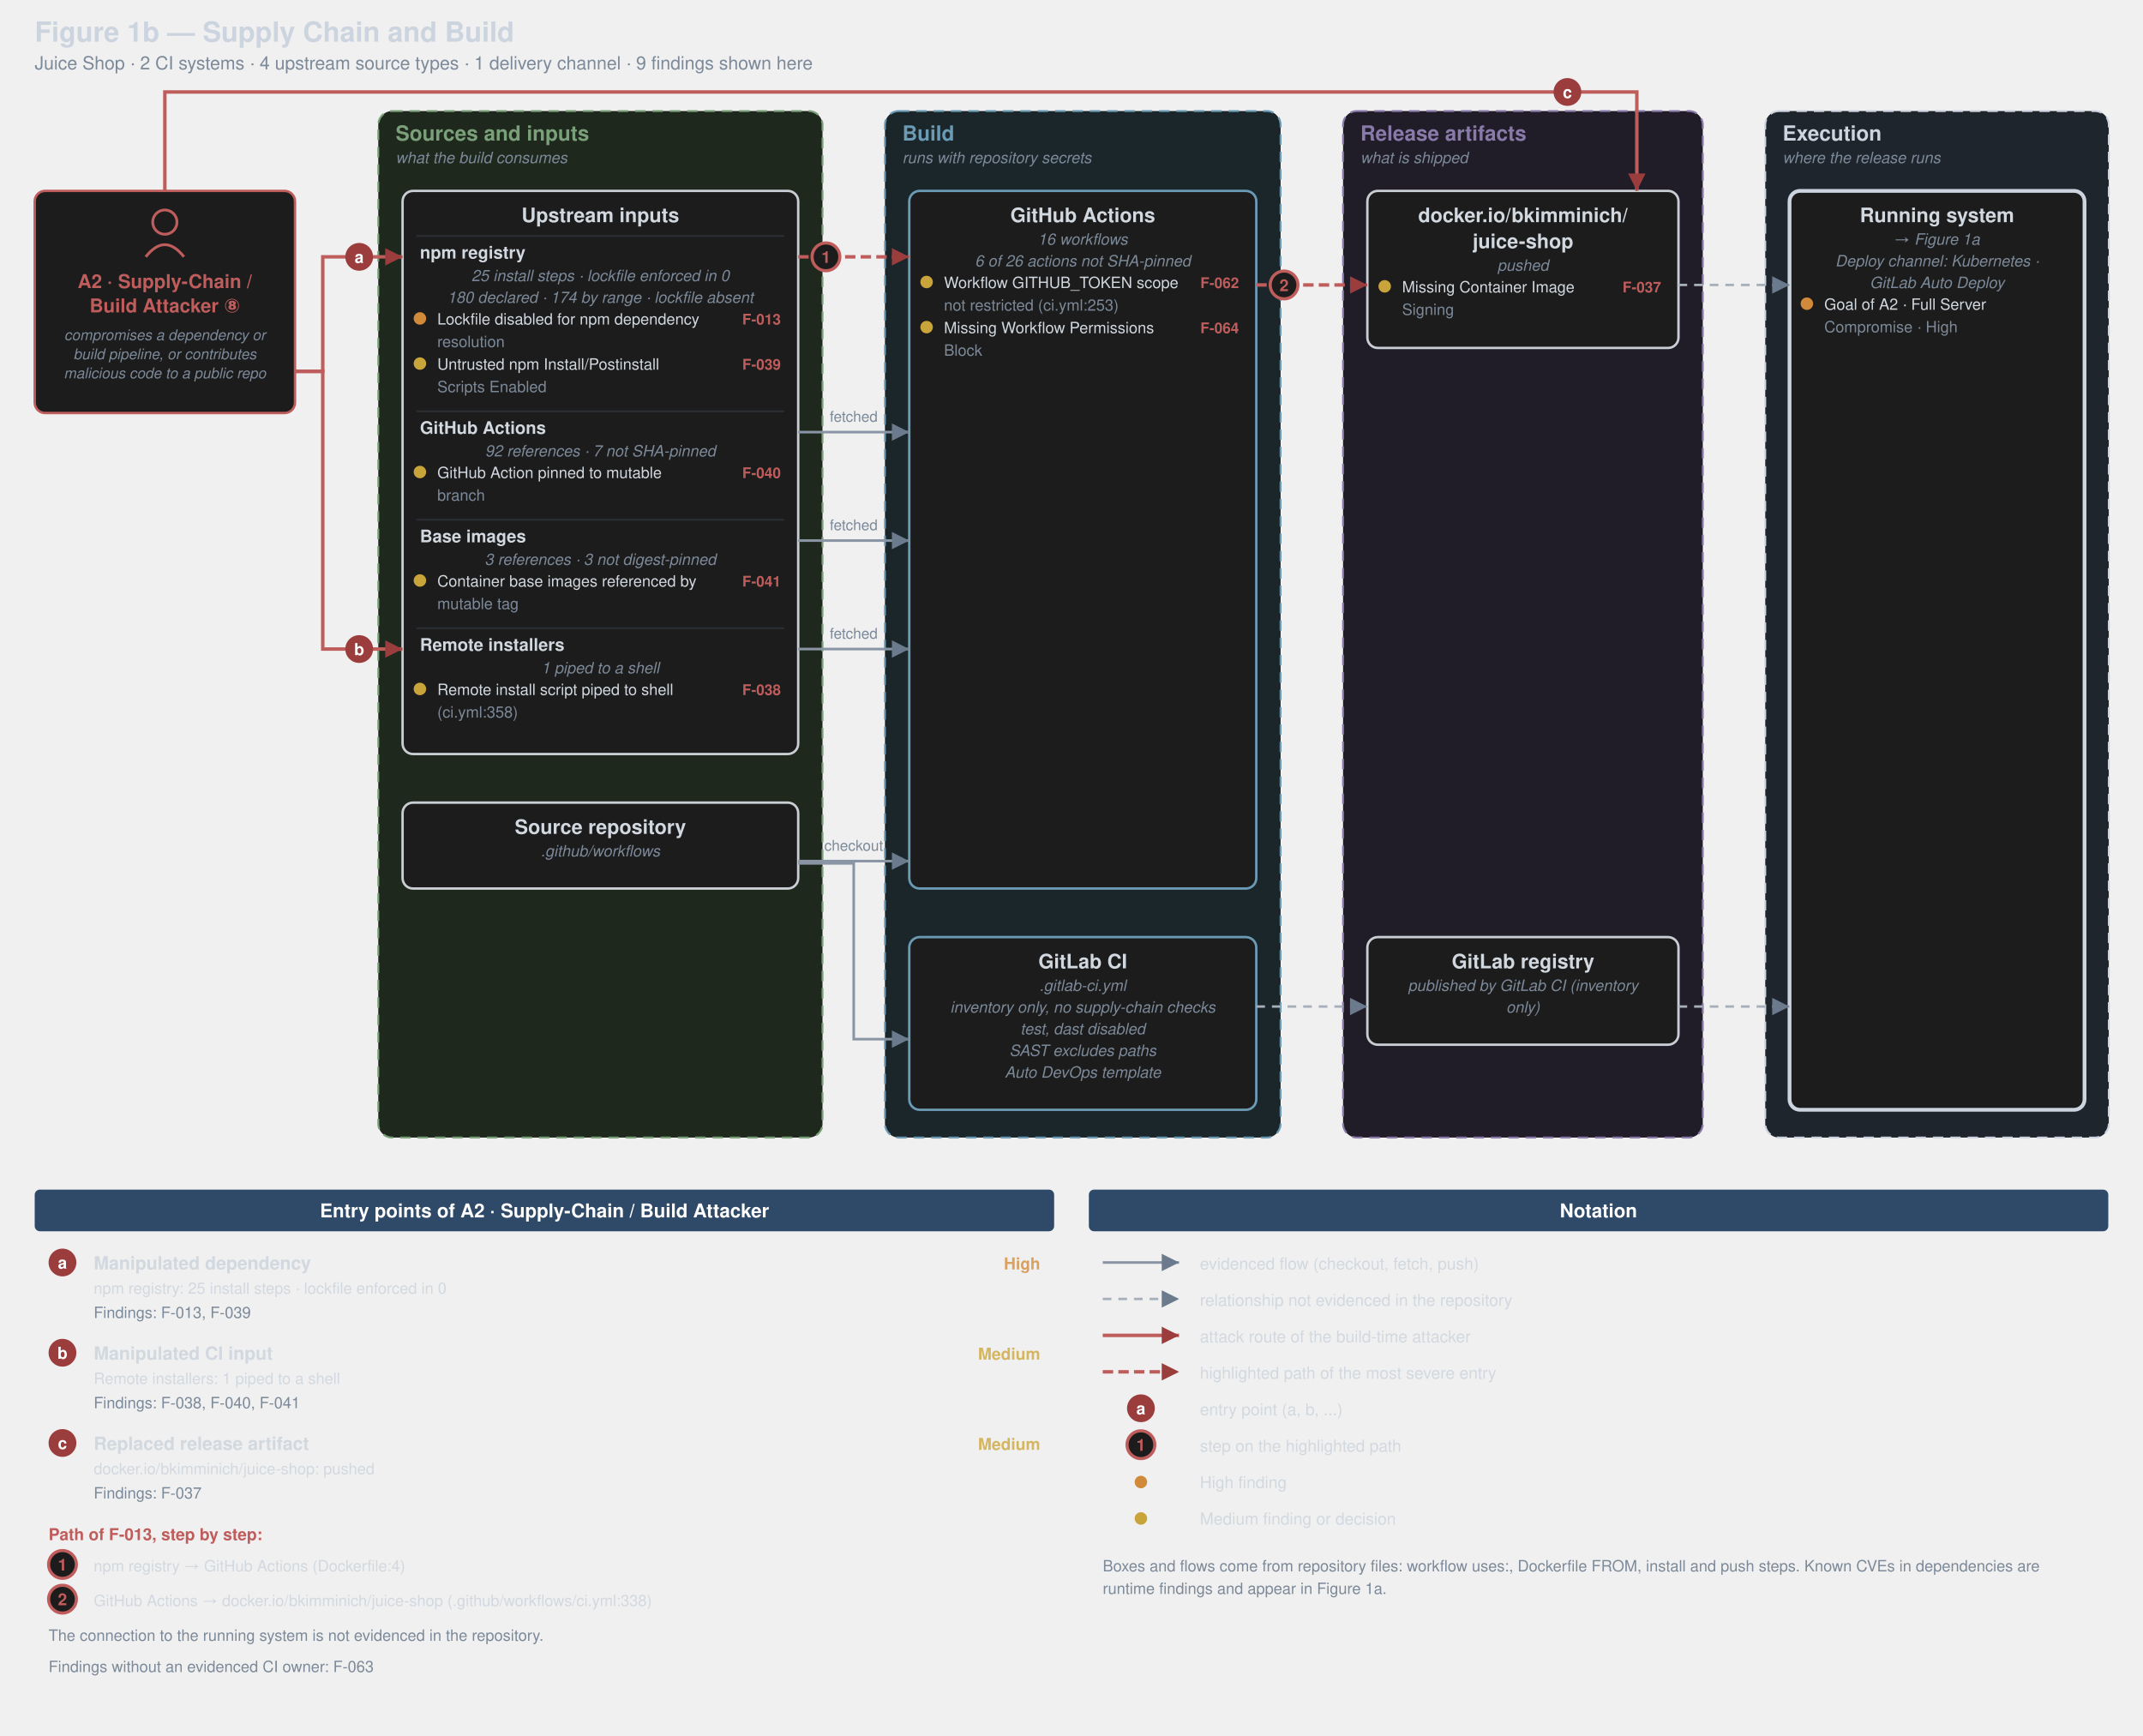
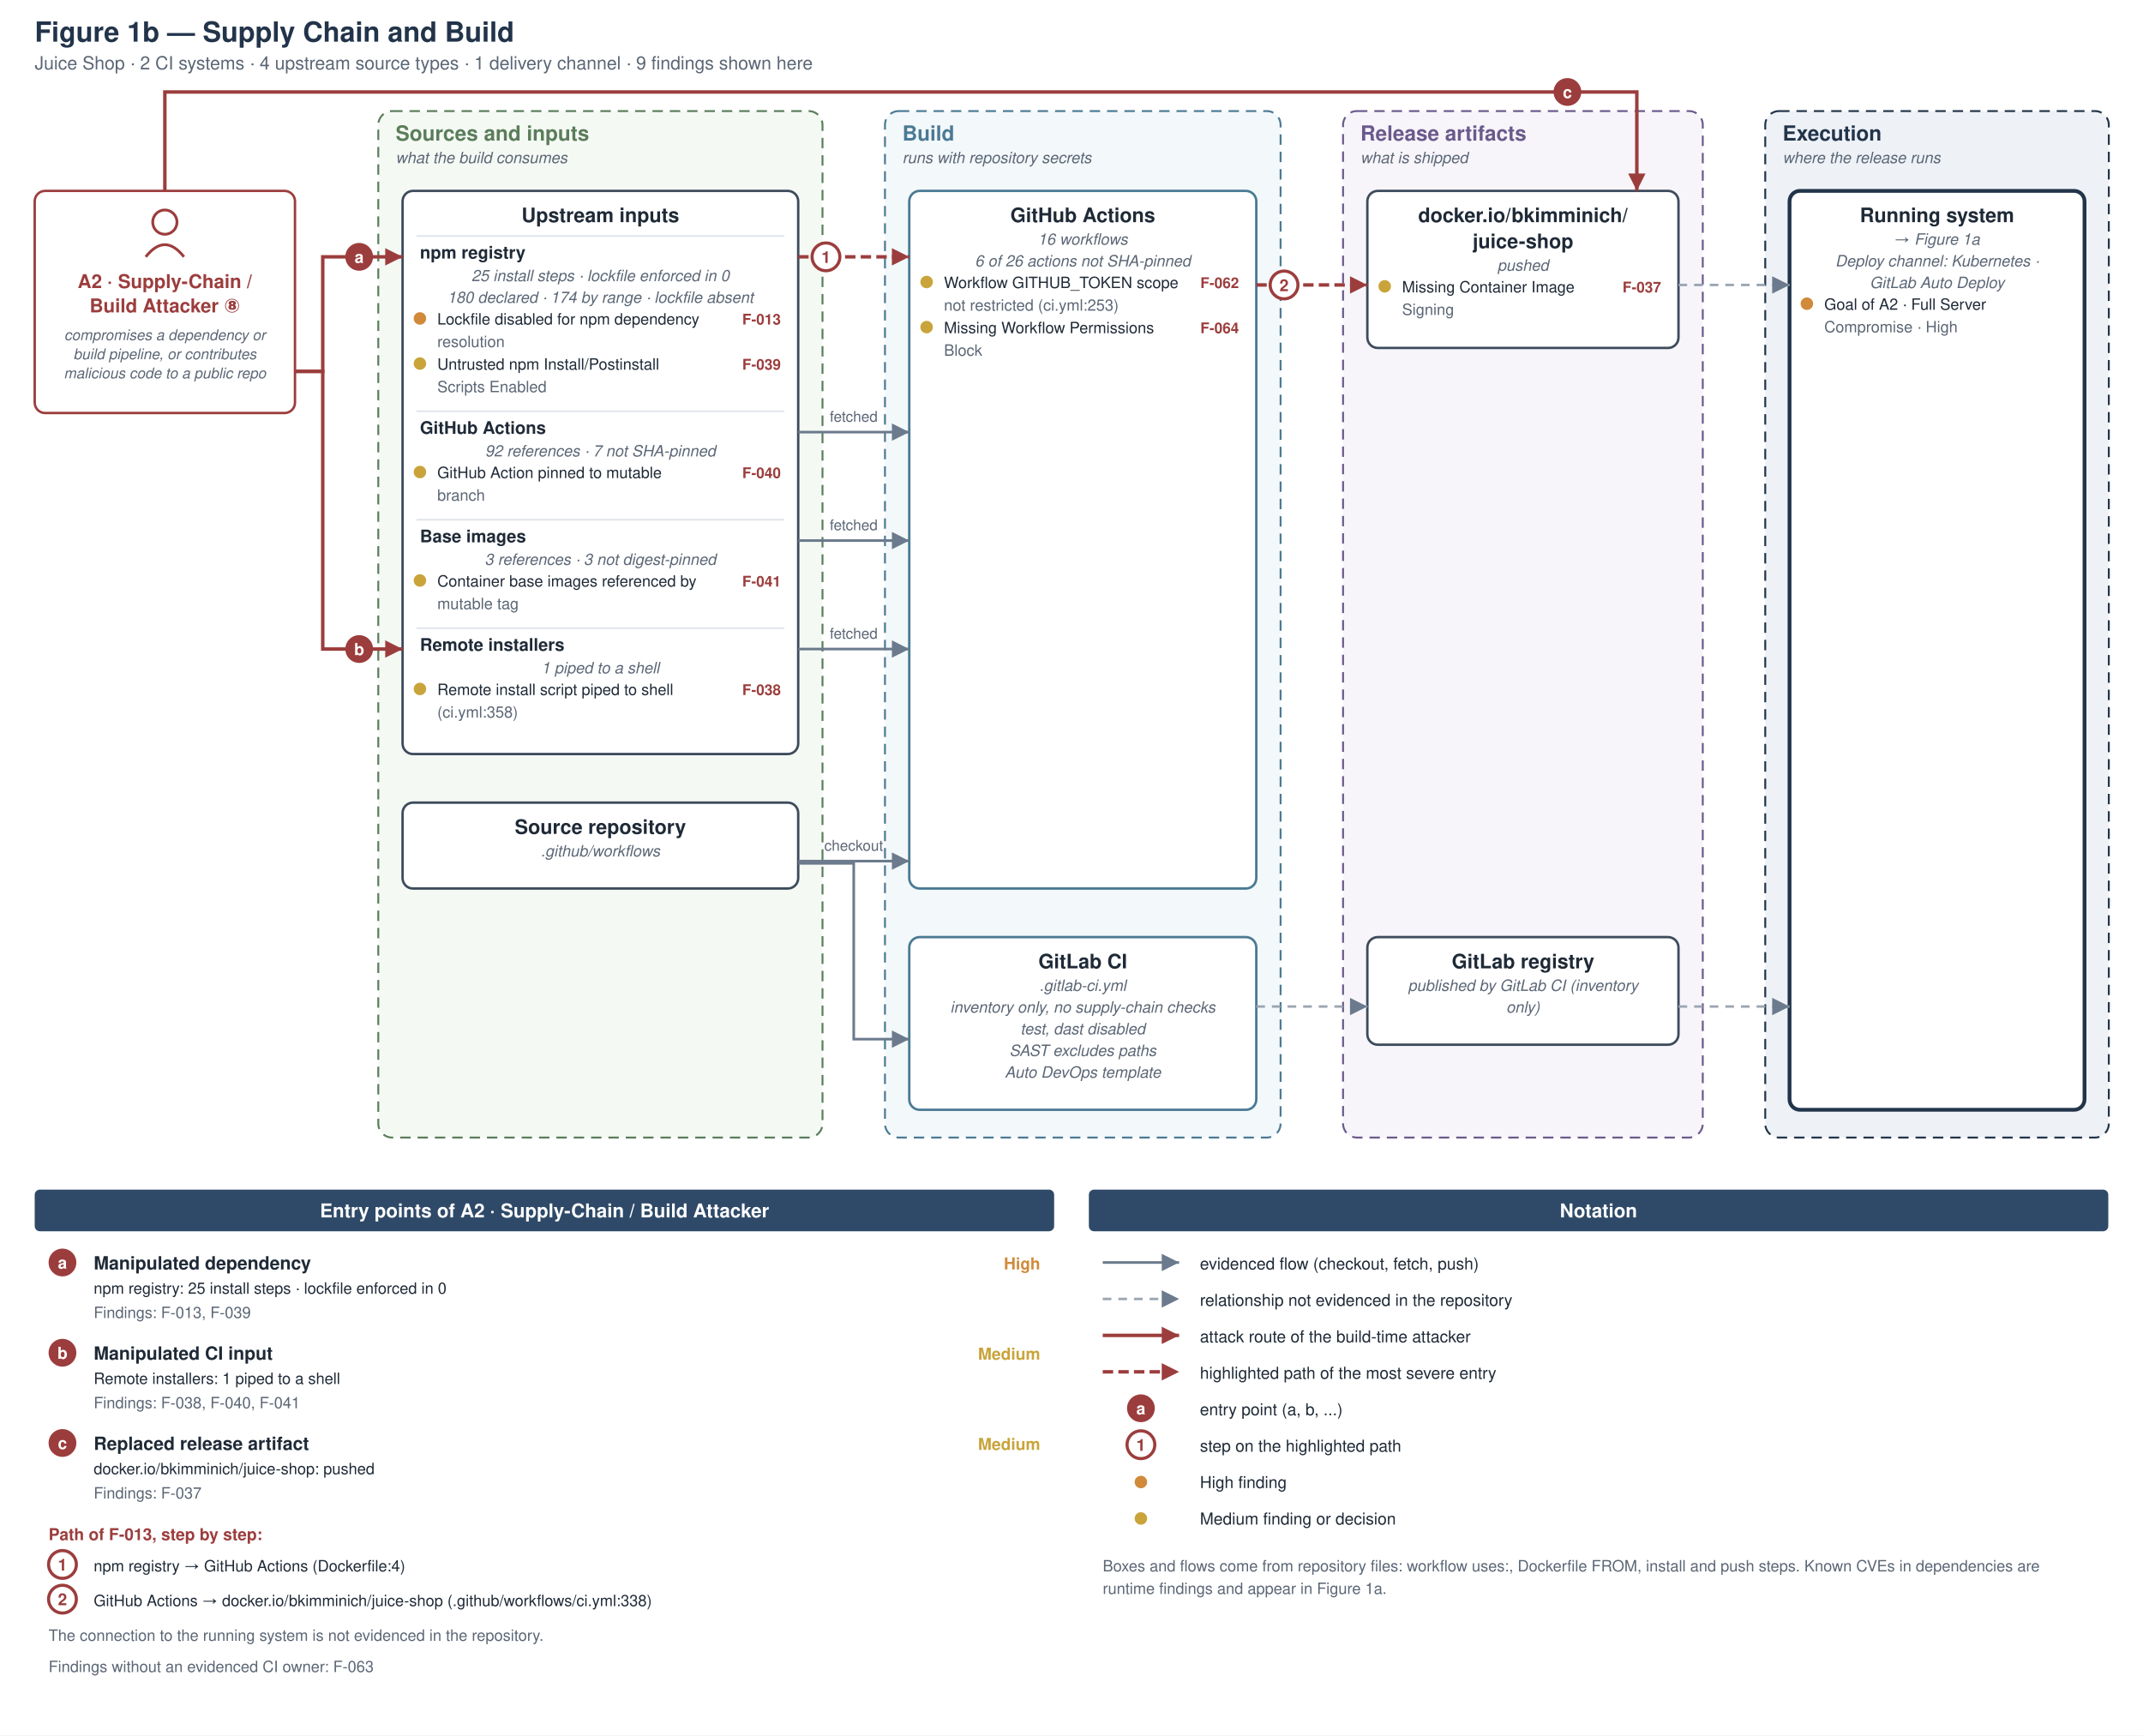
<svg xmlns="http://www.w3.org/2000/svg" width="1235" height="1000" viewBox="0 0 1235 1000" font-family="Helvetica, Arial, sans-serif">
+   <rect width="1235" height="1000" fill="#ffffff" />
  <defs>
    <marker id="m-flow" viewBox="0 0 10 10" refX="10" refY="5" markerWidth="10" markerHeight="10" markerUnits="userSpaceOnUse" orient="auto">
      <path d="M0 0 L10 5 L0 10 z" fill="#6b7a8c" />
    </marker>
    <marker id="m-attack" viewBox="0 0 10 10" refX="10" refY="5" markerWidth="10" markerHeight="10" markerUnits="userSpaceOnUse" orient="auto">
      <path d="M0 0 L10 5 L0 10 z" fill="#9c3d3d" />
    </marker>
  </defs>
-   <text x="20.0" y="24.0" font-size="16" font-weight="bold" fill="#ccd4df" text-anchor="start">Figure 1b — Supply Chain and Build</text>
-   <text x="20.0" y="40.0" font-size="10.5" font-weight="normal" fill="#7c8999" text-anchor="start">Juice Shop · 2 CI systems · 4 upstream source types · 1 delivery channel · 9 findings shown here</text>
-   <rect x="218.0" y="64.0" width="256.0" height="591.5" rx="8" fill="#1f281d" stroke="#7aa07a" stroke-width="1.1" stroke-dasharray="6 4" />
-   <text x="228.0" y="81.0" font-size="12" font-weight="bold" fill="#7aa07a" text-anchor="start">Sources and inputs</text>
-   <text x="228.0" y="94.0" font-size="9" font-weight="normal" fill="#7c8999" text-anchor="start" font-style="italic">what the build consumes</text>
-   <rect x="510.0" y="64.0" width="228.0" height="591.5" rx="8" fill="#1b262a" stroke="#6b9ab4" stroke-width="1.1" stroke-dasharray="6 4" />
-   <text x="520.0" y="81.0" font-size="12" font-weight="bold" fill="#6b9ab4" text-anchor="start">Build</text>
-   <text x="520.0" y="94.0" font-size="9" font-weight="normal" fill="#7c8999" text-anchor="start" font-style="italic">runs with repository secrets</text>
-   <rect x="774.0" y="64.0" width="207.3" height="591.5" rx="8" fill="#201c28" stroke="#897aa9" stroke-width="1.1" stroke-dasharray="6 4" />
-   <text x="784.0" y="81.0" font-size="12" font-weight="bold" fill="#897aa9" text-anchor="start">Release artifacts</text>
-   <text x="784.0" y="94.0" font-size="9" font-weight="normal" fill="#7c8999" text-anchor="start" font-style="italic">what is shipped</text>
-   <rect x="1017.3" y="64.0" width="198.0" height="591.5" rx="8" fill="#1e252d" stroke="#ccd4df" stroke-width="1.1" stroke-dasharray="6 4" />
-   <text x="1027.3" y="81.0" font-size="12" font-weight="bold" fill="#ccd4df" text-anchor="start">Execution</text>
-   <text x="1027.3" y="94.0" font-size="9" font-weight="normal" fill="#7c8999" text-anchor="start" font-style="italic">where the release runs</text>
-   <rect x="232.0" y="110.0" width="228.0" height="324.5" rx="6" fill="#1c1c1c" stroke="#c9ced4" stroke-width="1.4" />
-   <text x="346.0" y="128.0" font-size="11.5" font-weight="bold" fill="#d2d8df" text-anchor="middle">Upstream inputs</text>
-   <line x1="240.0" y1="136.0" x2="452.0" y2="136.0" stroke="#2b2f34" />
-   <text x="242.0" y="149.0" font-size="10" font-weight="bold" fill="#d2d8df" text-anchor="start">npm registry</text>
-   <text x="346.0" y="162.0" font-size="9" font-weight="normal" fill="#7c8999" text-anchor="middle" font-style="italic">25 install steps · lockfile enforced in 0</text>
-   <text x="346.0" y="174.5" font-size="9" font-weight="normal" fill="#7c8999" text-anchor="middle" font-style="italic">180 declared · 174 by range · lockfile absent</text>
+   <text x="20.0" y="24.0" font-size="16" font-weight="bold" fill="#22344a" text-anchor="start">Figure 1b — Supply Chain and Build</text>
+   <text x="20.0" y="40.0" font-size="10.5" font-weight="normal" fill="#5b6675" text-anchor="start">Juice Shop · 2 CI systems · 4 upstream source types · 1 delivery channel · 9 findings shown here</text>
+   <rect x="218.0" y="64.0" width="256.0" height="591.5" rx="8" fill="#f5f9f4" stroke="#5a7d5a" stroke-width="1.1" stroke-dasharray="6 4" />
+   <text x="228.0" y="81.0" font-size="12" font-weight="bold" fill="#5a7d5a" text-anchor="start">Sources and inputs</text>
+   <text x="228.0" y="94.0" font-size="9" font-weight="normal" fill="#5b6675" text-anchor="start" font-style="italic">what the build consumes</text>
+   <rect x="510.0" y="64.0" width="228.0" height="591.5" rx="8" fill="#f3f8fa" stroke="#4b7a94" stroke-width="1.1" stroke-dasharray="6 4" />
+   <text x="520.0" y="81.0" font-size="12" font-weight="bold" fill="#4b7a94" text-anchor="start">Build</text>
+   <text x="520.0" y="94.0" font-size="9" font-weight="normal" fill="#5b6675" text-anchor="start" font-style="italic">runs with repository secrets</text>
+   <rect x="774.0" y="64.0" width="207.3" height="591.5" rx="8" fill="#f7f5fa" stroke="#6a5a8c" stroke-width="1.1" stroke-dasharray="6 4" />
+   <text x="784.0" y="81.0" font-size="12" font-weight="bold" fill="#6a5a8c" text-anchor="start">Release artifacts</text>
+   <text x="784.0" y="94.0" font-size="9" font-weight="normal" fill="#5b6675" text-anchor="start" font-style="italic">what is shipped</text>
+   <rect x="1017.3" y="64.0" width="198.0" height="591.5" rx="8" fill="#eef2f7" stroke="#22344a" stroke-width="1.1" stroke-dasharray="6 4" />
+   <text x="1027.3" y="81.0" font-size="12" font-weight="bold" fill="#22344a" text-anchor="start">Execution</text>
+   <text x="1027.3" y="94.0" font-size="9" font-weight="normal" fill="#5b6675" text-anchor="start" font-style="italic">where the release runs</text>
+   <rect x="232.0" y="110.0" width="228.0" height="324.5" rx="6" fill="#ffffff" stroke="#3d4b5c" stroke-width="1.4" />
+   <text x="346.0" y="128.0" font-size="11.5" font-weight="bold" fill="#1f2a37" text-anchor="middle">Upstream inputs</text>
+   <line x1="240.0" y1="136.0" x2="452.0" y2="136.0" stroke="#e1e5ea" />
+   <text x="242.0" y="149.0" font-size="10" font-weight="bold" fill="#1f2a37" text-anchor="start">npm registry</text>
+   <text x="346.0" y="162.0" font-size="9" font-weight="normal" fill="#5b6675" text-anchor="middle" font-style="italic">25 install steps · lockfile enforced in 0</text>
+   <text x="346.0" y="174.5" font-size="9" font-weight="normal" fill="#5b6675" text-anchor="middle" font-style="italic">180 declared · 174 by range · lockfile absent</text>
  <circle cx="242.0" cy="183.5" r="3.6" fill="#d08a3a" />
-   <text x="252.0" y="187.0" font-size="9" font-weight="normal" fill="#d2d8df" text-anchor="start">Lockfile disabled for npm dependency</text>
-   <text x="450.0" y="187.0" font-size="8.5" font-weight="bold" fill="#bf5c5c" text-anchor="end">F-013</text>
-   <text x="252.0" y="200.0" font-size="9" font-weight="normal" fill="#7c8999" text-anchor="start">resolution</text>
+   <text x="252.0" y="187.0" font-size="9" font-weight="normal" fill="#1f2a37" text-anchor="start">Lockfile disabled for npm dependency</text>
+   <text x="450.0" y="187.0" font-size="8.5" font-weight="bold" fill="#9c3d3d" text-anchor="end">F-013</text>
+   <text x="252.0" y="200.0" font-size="9" font-weight="normal" fill="#5b6675" text-anchor="start">resolution</text>
  <circle cx="242.0" cy="209.5" r="3.6" fill="#c9a43a" />
-   <text x="252.0" y="213.0" font-size="9" font-weight="normal" fill="#d2d8df" text-anchor="start">Untrusted npm Install/Postinstall</text>
-   <text x="450.0" y="213.0" font-size="8.5" font-weight="bold" fill="#bf5c5c" text-anchor="end">F-039</text>
-   <text x="252.0" y="226.0" font-size="9" font-weight="normal" fill="#7c8999" text-anchor="start">Scripts Enabled</text>
-   <line x1="240.0" y1="237.0" x2="452.0" y2="237.0" stroke="#2b2f34" />
-   <text x="242.0" y="250.0" font-size="10" font-weight="bold" fill="#d2d8df" text-anchor="start">GitHub Actions</text>
-   <text x="346.0" y="263.0" font-size="9" font-weight="normal" fill="#7c8999" text-anchor="middle" font-style="italic">92 references · 7 not SHA-pinned</text>
+   <text x="252.0" y="213.0" font-size="9" font-weight="normal" fill="#1f2a37" text-anchor="start">Untrusted npm Install/Postinstall</text>
+   <text x="450.0" y="213.0" font-size="8.5" font-weight="bold" fill="#9c3d3d" text-anchor="end">F-039</text>
+   <text x="252.0" y="226.0" font-size="9" font-weight="normal" fill="#5b6675" text-anchor="start">Scripts Enabled</text>
+   <line x1="240.0" y1="237.0" x2="452.0" y2="237.0" stroke="#e1e5ea" />
+   <text x="242.0" y="250.0" font-size="10" font-weight="bold" fill="#1f2a37" text-anchor="start">GitHub Actions</text>
+   <text x="346.0" y="263.0" font-size="9" font-weight="normal" fill="#5b6675" text-anchor="middle" font-style="italic">92 references · 7 not SHA-pinned</text>
  <circle cx="242.0" cy="272.0" r="3.6" fill="#c9a43a" />
-   <text x="252.0" y="275.5" font-size="9" font-weight="normal" fill="#d2d8df" text-anchor="start">GitHub Action pinned to mutable</text>
-   <text x="450.0" y="275.5" font-size="8.5" font-weight="bold" fill="#bf5c5c" text-anchor="end">F-040</text>
-   <text x="252.0" y="288.5" font-size="9" font-weight="normal" fill="#7c8999" text-anchor="start">branch</text>
-   <line x1="240.0" y1="299.5" x2="452.0" y2="299.5" stroke="#2b2f34" />
-   <text x="242.0" y="312.5" font-size="10" font-weight="bold" fill="#d2d8df" text-anchor="start">Base images</text>
-   <text x="346.0" y="325.5" font-size="9" font-weight="normal" fill="#7c8999" text-anchor="middle" font-style="italic">3 references · 3 not digest-pinned</text>
+   <text x="252.0" y="275.5" font-size="9" font-weight="normal" fill="#1f2a37" text-anchor="start">GitHub Action pinned to mutable</text>
+   <text x="450.0" y="275.5" font-size="8.5" font-weight="bold" fill="#9c3d3d" text-anchor="end">F-040</text>
+   <text x="252.0" y="288.5" font-size="9" font-weight="normal" fill="#5b6675" text-anchor="start">branch</text>
+   <line x1="240.0" y1="299.5" x2="452.0" y2="299.5" stroke="#e1e5ea" />
+   <text x="242.0" y="312.5" font-size="10" font-weight="bold" fill="#1f2a37" text-anchor="start">Base images</text>
+   <text x="346.0" y="325.5" font-size="9" font-weight="normal" fill="#5b6675" text-anchor="middle" font-style="italic">3 references · 3 not digest-pinned</text>
  <circle cx="242.0" cy="334.5" r="3.6" fill="#c9a43a" />
-   <text x="252.0" y="338.0" font-size="9" font-weight="normal" fill="#d2d8df" text-anchor="start">Container base images referenced by</text>
-   <text x="450.0" y="338.0" font-size="8.5" font-weight="bold" fill="#bf5c5c" text-anchor="end">F-041</text>
-   <text x="252.0" y="351.0" font-size="9" font-weight="normal" fill="#7c8999" text-anchor="start">mutable tag</text>
-   <line x1="240.0" y1="362.0" x2="452.0" y2="362.0" stroke="#2b2f34" />
-   <text x="242.0" y="375.0" font-size="10" font-weight="bold" fill="#d2d8df" text-anchor="start">Remote installers</text>
-   <text x="346.0" y="388.0" font-size="9" font-weight="normal" fill="#7c8999" text-anchor="middle" font-style="italic">1 piped to a shell</text>
+   <text x="252.0" y="338.0" font-size="9" font-weight="normal" fill="#1f2a37" text-anchor="start">Container base images referenced by</text>
+   <text x="450.0" y="338.0" font-size="8.5" font-weight="bold" fill="#9c3d3d" text-anchor="end">F-041</text>
+   <text x="252.0" y="351.0" font-size="9" font-weight="normal" fill="#5b6675" text-anchor="start">mutable tag</text>
+   <line x1="240.0" y1="362.0" x2="452.0" y2="362.0" stroke="#e1e5ea" />
+   <text x="242.0" y="375.0" font-size="10" font-weight="bold" fill="#1f2a37" text-anchor="start">Remote installers</text>
+   <text x="346.0" y="388.0" font-size="9" font-weight="normal" fill="#5b6675" text-anchor="middle" font-style="italic">1 piped to a shell</text>
  <circle cx="242.0" cy="397.0" r="3.6" fill="#c9a43a" />
-   <text x="252.0" y="400.5" font-size="9" font-weight="normal" fill="#d2d8df" text-anchor="start">Remote install script piped to shell</text>
-   <text x="450.0" y="400.5" font-size="8.5" font-weight="bold" fill="#bf5c5c" text-anchor="end">F-038</text>
-   <text x="252.0" y="413.5" font-size="9" font-weight="normal" fill="#7c8999" text-anchor="start">(ci.yml:358)</text>
-   <rect x="232.0" y="462.5" width="228.0" height="49.5" rx="6" fill="#1c1c1c" stroke="#c9ced4" stroke-width="1.4" />
-   <text x="346.0" y="480.5" font-size="11.5" font-weight="bold" fill="#d2d8df" text-anchor="middle">Source repository</text>
-   <text x="346.0" y="493.5" font-size="9" font-weight="normal" fill="#7c8999" text-anchor="middle" font-style="italic">.github/workflows</text>
-   <rect x="524.0" y="110.0" width="200.0" height="402.0" rx="6" fill="#1c1c1c" stroke="#6b9ab4" stroke-width="1.4" />
-   <text x="624.0" y="128.0" font-size="11.5" font-weight="bold" fill="#d2d8df" text-anchor="middle">GitHub Actions</text>
-   <text x="624.0" y="141.0" font-size="9" font-weight="normal" fill="#7c8999" text-anchor="middle" font-style="italic">16 workflows</text>
-   <text x="624.0" y="153.5" font-size="9" font-weight="normal" fill="#7c8999" text-anchor="middle" font-style="italic">6 of 26 actions not SHA-pinned</text>
+   <text x="252.0" y="400.5" font-size="9" font-weight="normal" fill="#1f2a37" text-anchor="start">Remote install script piped to shell</text>
+   <text x="450.0" y="400.5" font-size="8.5" font-weight="bold" fill="#9c3d3d" text-anchor="end">F-038</text>
+   <text x="252.0" y="413.5" font-size="9" font-weight="normal" fill="#5b6675" text-anchor="start">(ci.yml:358)</text>
+   <rect x="232.0" y="462.5" width="228.0" height="49.5" rx="6" fill="#ffffff" stroke="#3d4b5c" stroke-width="1.4" />
+   <text x="346.0" y="480.5" font-size="11.5" font-weight="bold" fill="#1f2a37" text-anchor="middle">Source repository</text>
+   <text x="346.0" y="493.5" font-size="9" font-weight="normal" fill="#5b6675" text-anchor="middle" font-style="italic">.github/workflows</text>
+   <rect x="524.0" y="110.0" width="200.0" height="402.0" rx="6" fill="#ffffff" stroke="#4b7a94" stroke-width="1.4" />
+   <text x="624.0" y="128.0" font-size="11.5" font-weight="bold" fill="#1f2a37" text-anchor="middle">GitHub Actions</text>
+   <text x="624.0" y="141.0" font-size="9" font-weight="normal" fill="#5b6675" text-anchor="middle" font-style="italic">16 workflows</text>
+   <text x="624.0" y="153.5" font-size="9" font-weight="normal" fill="#5b6675" text-anchor="middle" font-style="italic">6 of 26 actions not SHA-pinned</text>
  <circle cx="534.0" cy="162.5" r="3.6" fill="#c9a43a" />
-   <text x="544.0" y="166.0" font-size="9" font-weight="normal" fill="#d2d8df" text-anchor="start">Workflow GITHUB_TOKEN scope</text>
-   <text x="714.0" y="166.0" font-size="8.5" font-weight="bold" fill="#bf5c5c" text-anchor="end">F-062</text>
-   <text x="544.0" y="179.0" font-size="9" font-weight="normal" fill="#7c8999" text-anchor="start">not restricted (ci.yml:253)</text>
+   <text x="544.0" y="166.0" font-size="9" font-weight="normal" fill="#1f2a37" text-anchor="start">Workflow GITHUB_TOKEN scope</text>
+   <text x="714.0" y="166.0" font-size="8.5" font-weight="bold" fill="#9c3d3d" text-anchor="end">F-062</text>
+   <text x="544.0" y="179.0" font-size="9" font-weight="normal" fill="#5b6675" text-anchor="start">not restricted (ci.yml:253)</text>
  <circle cx="534.0" cy="188.5" r="3.6" fill="#c9a43a" />
-   <text x="544.0" y="192.0" font-size="9" font-weight="normal" fill="#d2d8df" text-anchor="start">Missing Workflow Permissions</text>
-   <text x="714.0" y="192.0" font-size="8.5" font-weight="bold" fill="#bf5c5c" text-anchor="end">F-064</text>
-   <text x="544.0" y="205.0" font-size="9" font-weight="normal" fill="#7c8999" text-anchor="start">Block</text>
-   <rect x="524.0" y="540.0" width="200.0" height="99.5" rx="6" fill="#1c1c1c" stroke="#6b9ab4" stroke-width="1.4" />
-   <text x="624.0" y="558.0" font-size="11.5" font-weight="bold" fill="#d2d8df" text-anchor="middle">GitLab CI</text>
-   <text x="624.0" y="571.0" font-size="9" font-weight="normal" fill="#7c8999" text-anchor="middle" font-style="italic">.gitlab-ci.yml</text>
-   <text x="624.0" y="583.5" font-size="9" font-weight="normal" fill="#7c8999" text-anchor="middle" font-style="italic">inventory only, no supply-chain checks</text>
-   <text x="624.0" y="596.0" font-size="9" font-weight="normal" fill="#7c8999" text-anchor="middle" font-style="italic">test, dast disabled</text>
-   <text x="624.0" y="608.5" font-size="9" font-weight="normal" fill="#7c8999" text-anchor="middle" font-style="italic">SAST excludes paths</text>
-   <text x="624.0" y="621.0" font-size="9" font-weight="normal" fill="#7c8999" text-anchor="middle" font-style="italic">Auto DevOps template</text>
-   <rect x="788.0" y="110.0" width="179.3" height="90.5" rx="6" fill="#1c1c1c" stroke="#c9ced4" stroke-width="1.4" />
-   <text x="877.7" y="128.0" font-size="11.5" font-weight="bold" fill="#d2d8df" text-anchor="middle">docker.io/bkimminich/</text>
-   <text x="877.7" y="143.0" font-size="11.5" font-weight="bold" fill="#d2d8df" text-anchor="middle">juice-shop</text>
-   <text x="877.7" y="156.0" font-size="9" font-weight="normal" fill="#7c8999" text-anchor="middle" font-style="italic">pushed</text>
+   <text x="544.0" y="192.0" font-size="9" font-weight="normal" fill="#1f2a37" text-anchor="start">Missing Workflow Permissions</text>
+   <text x="714.0" y="192.0" font-size="8.5" font-weight="bold" fill="#9c3d3d" text-anchor="end">F-064</text>
+   <text x="544.0" y="205.0" font-size="9" font-weight="normal" fill="#5b6675" text-anchor="start">Block</text>
+   <rect x="524.0" y="540.0" width="200.0" height="99.5" rx="6" fill="#ffffff" stroke="#4b7a94" stroke-width="1.4" />
+   <text x="624.0" y="558.0" font-size="11.5" font-weight="bold" fill="#1f2a37" text-anchor="middle">GitLab CI</text>
+   <text x="624.0" y="571.0" font-size="9" font-weight="normal" fill="#5b6675" text-anchor="middle" font-style="italic">.gitlab-ci.yml</text>
+   <text x="624.0" y="583.5" font-size="9" font-weight="normal" fill="#5b6675" text-anchor="middle" font-style="italic">inventory only, no supply-chain checks</text>
+   <text x="624.0" y="596.0" font-size="9" font-weight="normal" fill="#5b6675" text-anchor="middle" font-style="italic">test, dast disabled</text>
+   <text x="624.0" y="608.5" font-size="9" font-weight="normal" fill="#5b6675" text-anchor="middle" font-style="italic">SAST excludes paths</text>
+   <text x="624.0" y="621.0" font-size="9" font-weight="normal" fill="#5b6675" text-anchor="middle" font-style="italic">Auto DevOps template</text>
+   <rect x="788.0" y="110.0" width="179.3" height="90.5" rx="6" fill="#ffffff" stroke="#3d4b5c" stroke-width="1.4" />
+   <text x="877.7" y="128.0" font-size="11.5" font-weight="bold" fill="#1f2a37" text-anchor="middle">docker.io/bkimminich/</text>
+   <text x="877.7" y="143.0" font-size="11.5" font-weight="bold" fill="#1f2a37" text-anchor="middle">juice-shop</text>
+   <text x="877.7" y="156.0" font-size="9" font-weight="normal" fill="#5b6675" text-anchor="middle" font-style="italic">pushed</text>
  <circle cx="798.0" cy="165.0" r="3.6" fill="#c9a43a" />
-   <text x="808.0" y="168.5" font-size="9" font-weight="normal" fill="#d2d8df" text-anchor="start">Missing Container Image</text>
-   <text x="957.3" y="168.5" font-size="8.5" font-weight="bold" fill="#bf5c5c" text-anchor="end">F-037</text>
-   <text x="808.0" y="181.5" font-size="9" font-weight="normal" fill="#7c8999" text-anchor="start">Signing</text>
-   <rect x="788.0" y="540.0" width="179.3" height="62.0" rx="6" fill="#1c1c1c" stroke="#c9ced4" stroke-width="1.4" />
-   <text x="877.7" y="558.0" font-size="11.5" font-weight="bold" fill="#d2d8df" text-anchor="middle">GitLab registry</text>
-   <text x="877.7" y="571.0" font-size="9" font-weight="normal" fill="#7c8999" text-anchor="middle" font-style="italic">published by GitLab CI (inventory</text>
-   <text x="877.7" y="583.5" font-size="9" font-weight="normal" fill="#7c8999" text-anchor="middle" font-style="italic">only)</text>
-   <rect x="1031.3" y="110.0" width="170.0" height="529.5" rx="6" fill="#1c1c1c" stroke="#ccd4df" stroke-width="2.2" />
-   <text x="1116.3" y="128.0" font-size="11.5" font-weight="bold" fill="#d2d8df" text-anchor="middle">Running system</text>
-   <text x="1116.3" y="141.0" font-size="9" font-weight="normal" fill="#7c8999" text-anchor="middle" font-style="italic">→ Figure 1a</text>
-   <text x="1116.3" y="153.5" font-size="9" font-weight="normal" fill="#7c8999" text-anchor="middle" font-style="italic">Deploy channel: Kubernetes ·</text>
-   <text x="1116.3" y="166.0" font-size="9" font-weight="normal" fill="#7c8999" text-anchor="middle" font-style="italic">GitLab Auto Deploy</text>
+   <text x="808.0" y="168.5" font-size="9" font-weight="normal" fill="#1f2a37" text-anchor="start">Missing Container Image</text>
+   <text x="957.3" y="168.5" font-size="8.5" font-weight="bold" fill="#9c3d3d" text-anchor="end">F-037</text>
+   <text x="808.0" y="181.5" font-size="9" font-weight="normal" fill="#5b6675" text-anchor="start">Signing</text>
+   <rect x="788.0" y="540.0" width="179.3" height="62.0" rx="6" fill="#ffffff" stroke="#3d4b5c" stroke-width="1.4" />
+   <text x="877.7" y="558.0" font-size="11.5" font-weight="bold" fill="#1f2a37" text-anchor="middle">GitLab registry</text>
+   <text x="877.7" y="571.0" font-size="9" font-weight="normal" fill="#5b6675" text-anchor="middle" font-style="italic">published by GitLab CI (inventory</text>
+   <text x="877.7" y="583.5" font-size="9" font-weight="normal" fill="#5b6675" text-anchor="middle" font-style="italic">only)</text>
+   <rect x="1031.3" y="110.0" width="170.0" height="529.5" rx="6" fill="#ffffff" stroke="#22344a" stroke-width="2.2" />
+   <text x="1116.3" y="128.0" font-size="11.5" font-weight="bold" fill="#1f2a37" text-anchor="middle">Running system</text>
+   <text x="1116.3" y="141.0" font-size="9" font-weight="normal" fill="#5b6675" text-anchor="middle" font-style="italic">→ Figure 1a</text>
+   <text x="1116.3" y="153.5" font-size="9" font-weight="normal" fill="#5b6675" text-anchor="middle" font-style="italic">Deploy channel: Kubernetes ·</text>
+   <text x="1116.3" y="166.0" font-size="9" font-weight="normal" fill="#5b6675" text-anchor="middle" font-style="italic">GitLab Auto Deploy</text>
  <circle cx="1041.3" cy="175.0" r="3.6" fill="#d08a3a" />
-   <text x="1051.3" y="178.5" font-size="9" font-weight="normal" fill="#d2d8df" text-anchor="start">Goal of A2 · Full Server</text>
-   <text x="1051.3" y="191.5" font-size="9" font-weight="normal" fill="#7c8999" text-anchor="start">Compromise · High</text>
-   <rect x="20.0" y="110.0" width="150.0" height="128.0" rx="6" fill="#1c1c1c" stroke="#bf5c5c" stroke-width="1.4" />
-   <circle cx="95.0" cy="128.0" r="7" fill="none" stroke="#bf5c5c" stroke-width="1.6" />
-   <path d="M84.0 148.0 q11 -14 22 0" fill="none" stroke="#bf5c5c" stroke-width="1.6" />
-   <text x="95.0" y="166.0" font-size="11" font-weight="bold" fill="#bf5c5c" text-anchor="middle">A2 · Supply-Chain /</text>
-   <text x="95.0" y="180.0" font-size="11" font-weight="bold" fill="#bf5c5c" text-anchor="middle">Build Attacker ⑧</text>
-   <text x="95.0" y="196.0" font-size="8.5" font-weight="normal" fill="#7c8999" text-anchor="middle" font-style="italic">compromises a dependency or</text>
-   <text x="95.0" y="207.0" font-size="8.5" font-weight="normal" fill="#7c8999" text-anchor="middle" font-style="italic">build pipeline, or contributes</text>
-   <text x="95.0" y="218.0" font-size="8.5" font-weight="normal" fill="#7c8999" text-anchor="middle" font-style="italic">malicious code to a public repo</text>
-   <path d="M460.0 148.0 L524.0 148.0" fill="none" stroke="#bf5c5c" stroke-width="2" stroke-dasharray="6 3" marker-end="url(#m-attack)" />
-   <circle cx="476.0" cy="148.0" r="8" fill="#1c1c1c" stroke="#bf5c5c" stroke-width="1.8" />
-   <text x="476.0" y="151.5" font-size="9.5" font-weight="bold" fill="#bf5c5c" text-anchor="middle">1</text>
-   <path d="M460.0 249.0 L524.0 249.0" fill="none" stroke="#8995a5" stroke-width="1.5" marker-end="url(#m-flow)" />
-   <text x="492.0" y="243.0" font-size="8.5" font-weight="normal" fill="#7c8999" text-anchor="middle">fetched</text>
-   <path d="M460.0 311.5 L524.0 311.5" fill="none" stroke="#8995a5" stroke-width="1.5" marker-end="url(#m-flow)" />
-   <text x="492.0" y="305.5" font-size="8.5" font-weight="normal" fill="#7c8999" text-anchor="middle">fetched</text>
-   <path d="M460.0 374.0 L524.0 374.0" fill="none" stroke="#8995a5" stroke-width="1.5" marker-end="url(#m-flow)" />
-   <text x="492.0" y="368.0" font-size="8.5" font-weight="normal" fill="#7c8999" text-anchor="middle">fetched</text>
-   <path d="M460.0 496.2 L524.0 496.2" fill="none" stroke="#8995a5" stroke-width="1.5" marker-end="url(#m-flow)" />
-   <text x="492.0" y="490.2" font-size="8.5" font-weight="normal" fill="#7c8999" text-anchor="middle">checkout</text>
-   <path d="M460.0 497.5 L492.0 497.5 L492.0 598.8 L524.0 598.8" fill="none" stroke="#8995a5" stroke-width="1.5" marker-end="url(#m-flow)" />
-   <path d="M724.0 164.2 L788.0 164.2" fill="none" stroke="#bf5c5c" stroke-width="2" stroke-dasharray="6 3" marker-end="url(#m-attack)" />
-   <circle cx="740.0" cy="164.2" r="8" fill="#1c1c1c" stroke="#bf5c5c" stroke-width="1.8" />
-   <text x="740.0" y="167.8" font-size="9.5" font-weight="bold" fill="#bf5c5c" text-anchor="middle">2</text>
-   <path d="M967.3 164.2 L1031.3 164.2" fill="none" stroke="#a6afba" stroke-width="1.4" stroke-dasharray="5 4" marker-end="url(#m-flow)" />
-   <path d="M724.0 580.0 L788.0 580.0" fill="none" stroke="#a6afba" stroke-width="1.4" stroke-dasharray="5 4" marker-end="url(#m-flow)" />
-   <path d="M967.3 580.0 L1031.3 580.0" fill="none" stroke="#a6afba" stroke-width="1.4" stroke-dasharray="5 4" marker-end="url(#m-flow)" />
-   <path d="M170.0 214.0 L186.0 214.0 L186.0 148.0 L232.0 148.0" fill="none" stroke="#bf5c5c" stroke-width="2" marker-end="url(#m-attack)" />
+   <text x="1051.3" y="178.5" font-size="9" font-weight="normal" fill="#1f2a37" text-anchor="start">Goal of A2 · Full Server</text>
+   <text x="1051.3" y="191.5" font-size="9" font-weight="normal" fill="#5b6675" text-anchor="start">Compromise · High</text>
+   <rect x="20.0" y="110.0" width="150.0" height="128.0" rx="6" fill="#ffffff" stroke="#9c3d3d" stroke-width="1.4" />
+   <circle cx="95.0" cy="128.0" r="7" fill="none" stroke="#9c3d3d" stroke-width="1.6" />
+   <path d="M84.0 148.0 q11 -14 22 0" fill="none" stroke="#9c3d3d" stroke-width="1.6" />
+   <text x="95.0" y="166.0" font-size="11" font-weight="bold" fill="#9c3d3d" text-anchor="middle">A2 · Supply-Chain /</text>
+   <text x="95.0" y="180.0" font-size="11" font-weight="bold" fill="#9c3d3d" text-anchor="middle">Build Attacker ⑧</text>
+   <text x="95.0" y="196.0" font-size="8.5" font-weight="normal" fill="#5b6675" text-anchor="middle" font-style="italic">compromises a dependency or</text>
+   <text x="95.0" y="207.0" font-size="8.5" font-weight="normal" fill="#5b6675" text-anchor="middle" font-style="italic">build pipeline, or contributes</text>
+   <text x="95.0" y="218.0" font-size="8.5" font-weight="normal" fill="#5b6675" text-anchor="middle" font-style="italic">malicious code to a public repo</text>
+   <path d="M460.0 148.0 L524.0 148.0" fill="none" stroke="#9c3d3d" stroke-width="2" stroke-dasharray="6 3" marker-end="url(#m-attack)" />
+   <circle cx="476.0" cy="148.0" r="8" fill="#ffffff" stroke="#9c3d3d" stroke-width="1.8" />
+   <text x="476.0" y="151.5" font-size="9.5" font-weight="bold" fill="#9c3d3d" text-anchor="middle">1</text>
+   <path d="M460.0 249.0 L524.0 249.0" fill="none" stroke="#6b7a8c" stroke-width="1.5" marker-end="url(#m-flow)" />
+   <text x="492.0" y="243.0" font-size="8.5" font-weight="normal" fill="#5b6675" text-anchor="middle">fetched</text>
+   <path d="M460.0 311.5 L524.0 311.5" fill="none" stroke="#6b7a8c" stroke-width="1.5" marker-end="url(#m-flow)" />
+   <text x="492.0" y="305.5" font-size="8.5" font-weight="normal" fill="#5b6675" text-anchor="middle">fetched</text>
+   <path d="M460.0 374.0 L524.0 374.0" fill="none" stroke="#6b7a8c" stroke-width="1.5" marker-end="url(#m-flow)" />
+   <text x="492.0" y="368.0" font-size="8.5" font-weight="normal" fill="#5b6675" text-anchor="middle">fetched</text>
+   <path d="M460.0 496.2 L524.0 496.2" fill="none" stroke="#6b7a8c" stroke-width="1.5" marker-end="url(#m-flow)" />
+   <text x="492.0" y="490.2" font-size="8.5" font-weight="normal" fill="#5b6675" text-anchor="middle">checkout</text>
+   <path d="M460.0 497.5 L492.0 497.5 L492.0 598.8 L524.0 598.8" fill="none" stroke="#6b7a8c" stroke-width="1.5" marker-end="url(#m-flow)" />
+   <path d="M724.0 164.2 L788.0 164.2" fill="none" stroke="#9c3d3d" stroke-width="2" stroke-dasharray="6 3" marker-end="url(#m-attack)" />
+   <circle cx="740.0" cy="164.2" r="8" fill="#ffffff" stroke="#9c3d3d" stroke-width="1.8" />
+   <text x="740.0" y="167.8" font-size="9.5" font-weight="bold" fill="#9c3d3d" text-anchor="middle">2</text>
+   <path d="M967.3 164.2 L1031.3 164.2" fill="none" stroke="#9aa5b1" stroke-width="1.4" stroke-dasharray="5 4" marker-end="url(#m-flow)" />
+   <path d="M724.0 580.0 L788.0 580.0" fill="none" stroke="#9aa5b1" stroke-width="1.4" stroke-dasharray="5 4" marker-end="url(#m-flow)" />
+   <path d="M967.3 580.0 L1031.3 580.0" fill="none" stroke="#9aa5b1" stroke-width="1.4" stroke-dasharray="5 4" marker-end="url(#m-flow)" />
+   <path d="M170.0 214.0 L186.0 214.0 L186.0 148.0 L232.0 148.0" fill="none" stroke="#9c3d3d" stroke-width="2" marker-end="url(#m-attack)" />
  <circle cx="207.0" cy="148.0" r="8" fill="#9c3d3d" />
  <text x="207.0" y="151.5" font-size="9.5" font-weight="bold" fill="#ffffff" text-anchor="middle">a</text>
-   <path d="M170.0 214.0 L186.0 214.0 L186.0 374.0 L232.0 374.0" fill="none" stroke="#bf5c5c" stroke-width="2" marker-end="url(#m-attack)" />
+   <path d="M170.0 214.0 L186.0 214.0 L186.0 374.0 L232.0 374.0" fill="none" stroke="#9c3d3d" stroke-width="2" marker-end="url(#m-attack)" />
  <circle cx="207.0" cy="374.0" r="8" fill="#9c3d3d" />
  <text x="207.0" y="377.5" font-size="9.5" font-weight="bold" fill="#ffffff" text-anchor="middle">b</text>
-   <path d="M95.0 110.0 L95.0 53.0 L943.3 53.0 L943.3 110.0" fill="none" stroke="#bf5c5c" stroke-width="2" marker-end="url(#m-attack)" />
+   <path d="M95.0 110.0 L95.0 53.0 L943.3 53.0 L943.3 110.0" fill="none" stroke="#9c3d3d" stroke-width="2" marker-end="url(#m-attack)" />
  <circle cx="903.3" cy="53.0" r="8" fill="#9c3d3d" />
  <text x="903.3" y="56.5" font-size="9.5" font-weight="bold" fill="#ffffff" text-anchor="middle">c</text>
  <g transform="translate(0,685.5)">
-     <rect x="20.0" y="0.0" width="587.5" height="24.0" rx="3" fill="#2f4a68" stroke="#c4ceda" stroke-width="0" />
+     <rect x="20.0" y="0.0" width="587.5" height="24.0" rx="3" fill="#2f4a68" stroke="#2f4a68" stroke-width="0" />
    <text x="313.8" y="16.0" font-size="11" font-weight="bold" fill="#ffffff" text-anchor="middle">Entry points of A2 · Supply-Chain / Build Attacker</text>
    <circle cx="36.0" cy="42.0" r="8" fill="#9c3d3d" />
    <text x="36.0" y="45.5" font-size="9.5" font-weight="bold" fill="#ffffff" text-anchor="middle">a</text>
-     <text x="54.0" y="46.0" font-size="10.5" font-weight="bold" fill="#d2d8df" text-anchor="start">Manipulated dependency</text>
-     <text x="599.5" y="46.0" font-size="9.5" font-weight="bold" fill="#d9a060" text-anchor="end">High</text>
-     <text x="54.0" y="60.0" font-size="9" font-weight="normal" fill="#d2d8df" text-anchor="start">npm registry: 25 install steps · lockfile enforced in 0</text>
-     <text x="54.0" y="74.0" font-size="9" font-weight="normal" fill="#7c8999" text-anchor="start">Findings: F-013, F-039</text>
+     <text x="54.0" y="46.0" font-size="10.5" font-weight="bold" fill="#1f2a37" text-anchor="start">Manipulated dependency</text>
+     <text x="599.5" y="46.0" font-size="9.5" font-weight="bold" fill="#d08a3a" text-anchor="end">High</text>
+     <text x="54.0" y="60.0" font-size="9" font-weight="normal" fill="#1f2a37" text-anchor="start">npm registry: 25 install steps · lockfile enforced in 0</text>
+     <text x="54.0" y="74.0" font-size="9" font-weight="normal" fill="#5b6675" text-anchor="start">Findings: F-013, F-039</text>
    <circle cx="36.0" cy="94.0" r="8" fill="#9c3d3d" />
    <text x="36.0" y="97.5" font-size="9.5" font-weight="bold" fill="#ffffff" text-anchor="middle">b</text>
-     <text x="54.0" y="98.0" font-size="10.5" font-weight="bold" fill="#d2d8df" text-anchor="start">Manipulated CI input</text>
-     <text x="599.5" y="98.0" font-size="9.5" font-weight="bold" fill="#d4b661" text-anchor="end">Medium</text>
-     <text x="54.0" y="112.0" font-size="9" font-weight="normal" fill="#d2d8df" text-anchor="start">Remote installers: 1 piped to a shell</text>
-     <text x="54.0" y="126.0" font-size="9" font-weight="normal" fill="#7c8999" text-anchor="start">Findings: F-038, F-040, F-041</text>
+     <text x="54.0" y="98.0" font-size="10.5" font-weight="bold" fill="#1f2a37" text-anchor="start">Manipulated CI input</text>
+     <text x="599.5" y="98.0" font-size="9.5" font-weight="bold" fill="#c9a43a" text-anchor="end">Medium</text>
+     <text x="54.0" y="112.0" font-size="9" font-weight="normal" fill="#1f2a37" text-anchor="start">Remote installers: 1 piped to a shell</text>
+     <text x="54.0" y="126.0" font-size="9" font-weight="normal" fill="#5b6675" text-anchor="start">Findings: F-038, F-040, F-041</text>
    <circle cx="36.0" cy="146.0" r="8" fill="#9c3d3d" />
    <text x="36.0" y="149.5" font-size="9.5" font-weight="bold" fill="#ffffff" text-anchor="middle">c</text>
-     <text x="54.0" y="150.0" font-size="10.5" font-weight="bold" fill="#d2d8df" text-anchor="start">Replaced release artifact</text>
-     <text x="599.5" y="150.0" font-size="9.5" font-weight="bold" fill="#d4b661" text-anchor="end">Medium</text>
-     <text x="54.0" y="164.0" font-size="9" font-weight="normal" fill="#d2d8df" text-anchor="start">docker.io/bkimminich/juice-shop: pushed</text>
-     <text x="54.0" y="178.0" font-size="9" font-weight="normal" fill="#7c8999" text-anchor="start">Findings: F-037</text>
-     <text x="28.0" y="202.0" font-size="9.5" font-weight="bold" fill="#bf5c5c" text-anchor="start">Path of F-013, step by step:</text>
-     <circle cx="36.0" cy="216.0" r="8" fill="#1c1c1c" stroke="#bf5c5c" stroke-width="1.8" />
-     <text x="36.0" y="219.5" font-size="9.5" font-weight="bold" fill="#bf5c5c" text-anchor="middle">1</text>
-     <text x="54.0" y="220.0" font-size="9" font-weight="normal" fill="#d2d8df" text-anchor="start">npm registry → GitHub Actions (Dockerfile:4)</text>
-     <circle cx="36.0" cy="236.0" r="8" fill="#1c1c1c" stroke="#bf5c5c" stroke-width="1.8" />
-     <text x="36.0" y="239.5" font-size="9.5" font-weight="bold" fill="#bf5c5c" text-anchor="middle">2</text>
-     <text x="54.0" y="240.0" font-size="9" font-weight="normal" fill="#d2d8df" text-anchor="start">GitHub Actions → docker.io/bkimminich/juice-shop (.github/workflows/ci.yml:338)</text>
-     <text x="28.0" y="260.0" font-size="9" font-weight="normal" fill="#7c8999" text-anchor="start">The connection to the running system is not evidenced in the repository.</text>
-     <text x="28.0" y="278.0" font-size="9" font-weight="normal" fill="#7c8999" text-anchor="start">Findings without an evidenced CI owner: F-063</text>
-     <rect x="627.5" y="0.0" width="587.5" height="24.0" rx="3" fill="#2f4a68" stroke="#c4ceda" stroke-width="0" />
+     <text x="54.0" y="150.0" font-size="10.5" font-weight="bold" fill="#1f2a37" text-anchor="start">Replaced release artifact</text>
+     <text x="599.5" y="150.0" font-size="9.5" font-weight="bold" fill="#c9a43a" text-anchor="end">Medium</text>
+     <text x="54.0" y="164.0" font-size="9" font-weight="normal" fill="#1f2a37" text-anchor="start">docker.io/bkimminich/juice-shop: pushed</text>
+     <text x="54.0" y="178.0" font-size="9" font-weight="normal" fill="#5b6675" text-anchor="start">Findings: F-037</text>
+     <text x="28.0" y="202.0" font-size="9.5" font-weight="bold" fill="#9c3d3d" text-anchor="start">Path of F-013, step by step:</text>
+     <circle cx="36.0" cy="216.0" r="8" fill="#ffffff" stroke="#9c3d3d" stroke-width="1.8" />
+     <text x="36.0" y="219.5" font-size="9.5" font-weight="bold" fill="#9c3d3d" text-anchor="middle">1</text>
+     <text x="54.0" y="220.0" font-size="9" font-weight="normal" fill="#1f2a37" text-anchor="start">npm registry → GitHub Actions (Dockerfile:4)</text>
+     <circle cx="36.0" cy="236.0" r="8" fill="#ffffff" stroke="#9c3d3d" stroke-width="1.8" />
+     <text x="36.0" y="239.5" font-size="9.5" font-weight="bold" fill="#9c3d3d" text-anchor="middle">2</text>
+     <text x="54.0" y="240.0" font-size="9" font-weight="normal" fill="#1f2a37" text-anchor="start">GitHub Actions → docker.io/bkimminich/juice-shop (.github/workflows/ci.yml:338)</text>
+     <text x="28.0" y="260.0" font-size="9" font-weight="normal" fill="#5b6675" text-anchor="start">The connection to the running system is not evidenced in the repository.</text>
+     <text x="28.0" y="278.0" font-size="9" font-weight="normal" fill="#5b6675" text-anchor="start">Findings without an evidenced CI owner: F-063</text>
+     <rect x="627.5" y="0.0" width="587.5" height="24.0" rx="3" fill="#2f4a68" stroke="#2f4a68" stroke-width="0" />
    <text x="921.2" y="16.0" font-size="11" font-weight="bold" fill="#ffffff" text-anchor="middle">Notation</text>
-     <path d="M635.5 42.0 L679.5 42.0" fill="none" stroke="#8995a5" stroke-width="1.5" marker-end="url(#m-flow)" />
-     <text x="691.5" y="46.0" font-size="9.5" font-weight="normal" fill="#d2d8df" text-anchor="start">evidenced flow (checkout, fetch, push)</text>
-     <path d="M635.5 63.0 L679.5 63.0" fill="none" stroke="#a6afba" stroke-width="1.4" stroke-dasharray="5 4" marker-end="url(#m-flow)" />
-     <text x="691.5" y="67.0" font-size="9.5" font-weight="normal" fill="#d2d8df" text-anchor="start">relationship not evidenced in the repository</text>
-     <path d="M635.5 84.0 L679.5 84.0" fill="none" stroke="#bf5c5c" stroke-width="2" marker-end="url(#m-attack)" />
-     <text x="691.5" y="88.0" font-size="9.5" font-weight="normal" fill="#d2d8df" text-anchor="start">attack route of the build-time attacker</text>
-     <path d="M635.5 105.0 L679.5 105.0" fill="none" stroke="#bf5c5c" stroke-width="2" stroke-dasharray="6 3" marker-end="url(#m-attack)" />
-     <text x="691.5" y="109.0" font-size="9.5" font-weight="normal" fill="#d2d8df" text-anchor="start">highlighted path of the most severe entry</text>
+     <path d="M635.5 42.0 L679.5 42.0" fill="none" stroke="#6b7a8c" stroke-width="1.5" marker-end="url(#m-flow)" />
+     <text x="691.5" y="46.0" font-size="9.5" font-weight="normal" fill="#1f2a37" text-anchor="start">evidenced flow (checkout, fetch, push)</text>
+     <path d="M635.5 63.0 L679.5 63.0" fill="none" stroke="#9aa5b1" stroke-width="1.4" stroke-dasharray="5 4" marker-end="url(#m-flow)" />
+     <text x="691.5" y="67.0" font-size="9.5" font-weight="normal" fill="#1f2a37" text-anchor="start">relationship not evidenced in the repository</text>
+     <path d="M635.5 84.0 L679.5 84.0" fill="none" stroke="#9c3d3d" stroke-width="2" marker-end="url(#m-attack)" />
+     <text x="691.5" y="88.0" font-size="9.5" font-weight="normal" fill="#1f2a37" text-anchor="start">attack route of the build-time attacker</text>
+     <path d="M635.5 105.0 L679.5 105.0" fill="none" stroke="#9c3d3d" stroke-width="2" stroke-dasharray="6 3" marker-end="url(#m-attack)" />
+     <text x="691.5" y="109.0" font-size="9.5" font-weight="normal" fill="#1f2a37" text-anchor="start">highlighted path of the most severe entry</text>
    <circle cx="657.5" cy="126.0" r="8" fill="#9c3d3d" />
    <text x="657.5" y="129.5" font-size="9.5" font-weight="bold" fill="#ffffff" text-anchor="middle">a</text>
-     <text x="691.5" y="130.0" font-size="9.5" font-weight="normal" fill="#d2d8df" text-anchor="start">entry point (a, b, ...)</text>
-     <circle cx="657.5" cy="147.0" r="8" fill="#1c1c1c" stroke="#bf5c5c" stroke-width="1.8" />
-     <text x="657.5" y="150.5" font-size="9.5" font-weight="bold" fill="#bf5c5c" text-anchor="middle">1</text>
-     <text x="691.5" y="151.0" font-size="9.5" font-weight="normal" fill="#d2d8df" text-anchor="start">step on the highlighted path</text>
+     <text x="691.5" y="130.0" font-size="9.5" font-weight="normal" fill="#1f2a37" text-anchor="start">entry point (a, b, ...)</text>
+     <circle cx="657.5" cy="147.0" r="8" fill="#ffffff" stroke="#9c3d3d" stroke-width="1.8" />
+     <text x="657.5" y="150.5" font-size="9.5" font-weight="bold" fill="#9c3d3d" text-anchor="middle">1</text>
+     <text x="691.5" y="151.0" font-size="9.5" font-weight="normal" fill="#1f2a37" text-anchor="start">step on the highlighted path</text>
    <circle cx="657.5" cy="168.5" r="3.6" fill="#d08a3a" />
-     <text x="691.5" y="172.0" font-size="9.5" font-weight="normal" fill="#d2d8df" text-anchor="start">High finding</text>
+     <text x="691.5" y="172.0" font-size="9.5" font-weight="normal" fill="#1f2a37" text-anchor="start">High finding</text>
    <circle cx="657.5" cy="189.5" r="3.6" fill="#c9a43a" />
-     <text x="691.5" y="193.0" font-size="9.5" font-weight="normal" fill="#d2d8df" text-anchor="start">Medium finding or decision</text>
-     <text x="635.5" y="220.0" font-size="9" font-weight="normal" fill="#7c8999" text-anchor="start">Boxes and flows come from repository files: workflow uses:, Dockerfile FROM, install and push steps. Known CVEs in dependencies are</text>
-     <text x="635.5" y="233.0" font-size="9" font-weight="normal" fill="#7c8999" text-anchor="start">runtime findings and appear in Figure 1a.</text>
+     <text x="691.5" y="193.0" font-size="9.5" font-weight="normal" fill="#1f2a37" text-anchor="start">Medium finding or decision</text>
+     <text x="635.5" y="220.0" font-size="9" font-weight="normal" fill="#5b6675" text-anchor="start">Boxes and flows come from repository files: workflow uses:, Dockerfile FROM, install and push steps. Known CVEs in dependencies are</text>
+     <text x="635.5" y="233.0" font-size="9" font-weight="normal" fill="#5b6675" text-anchor="start">runtime findings and appear in Figure 1a.</text>
  </g>
</svg>
